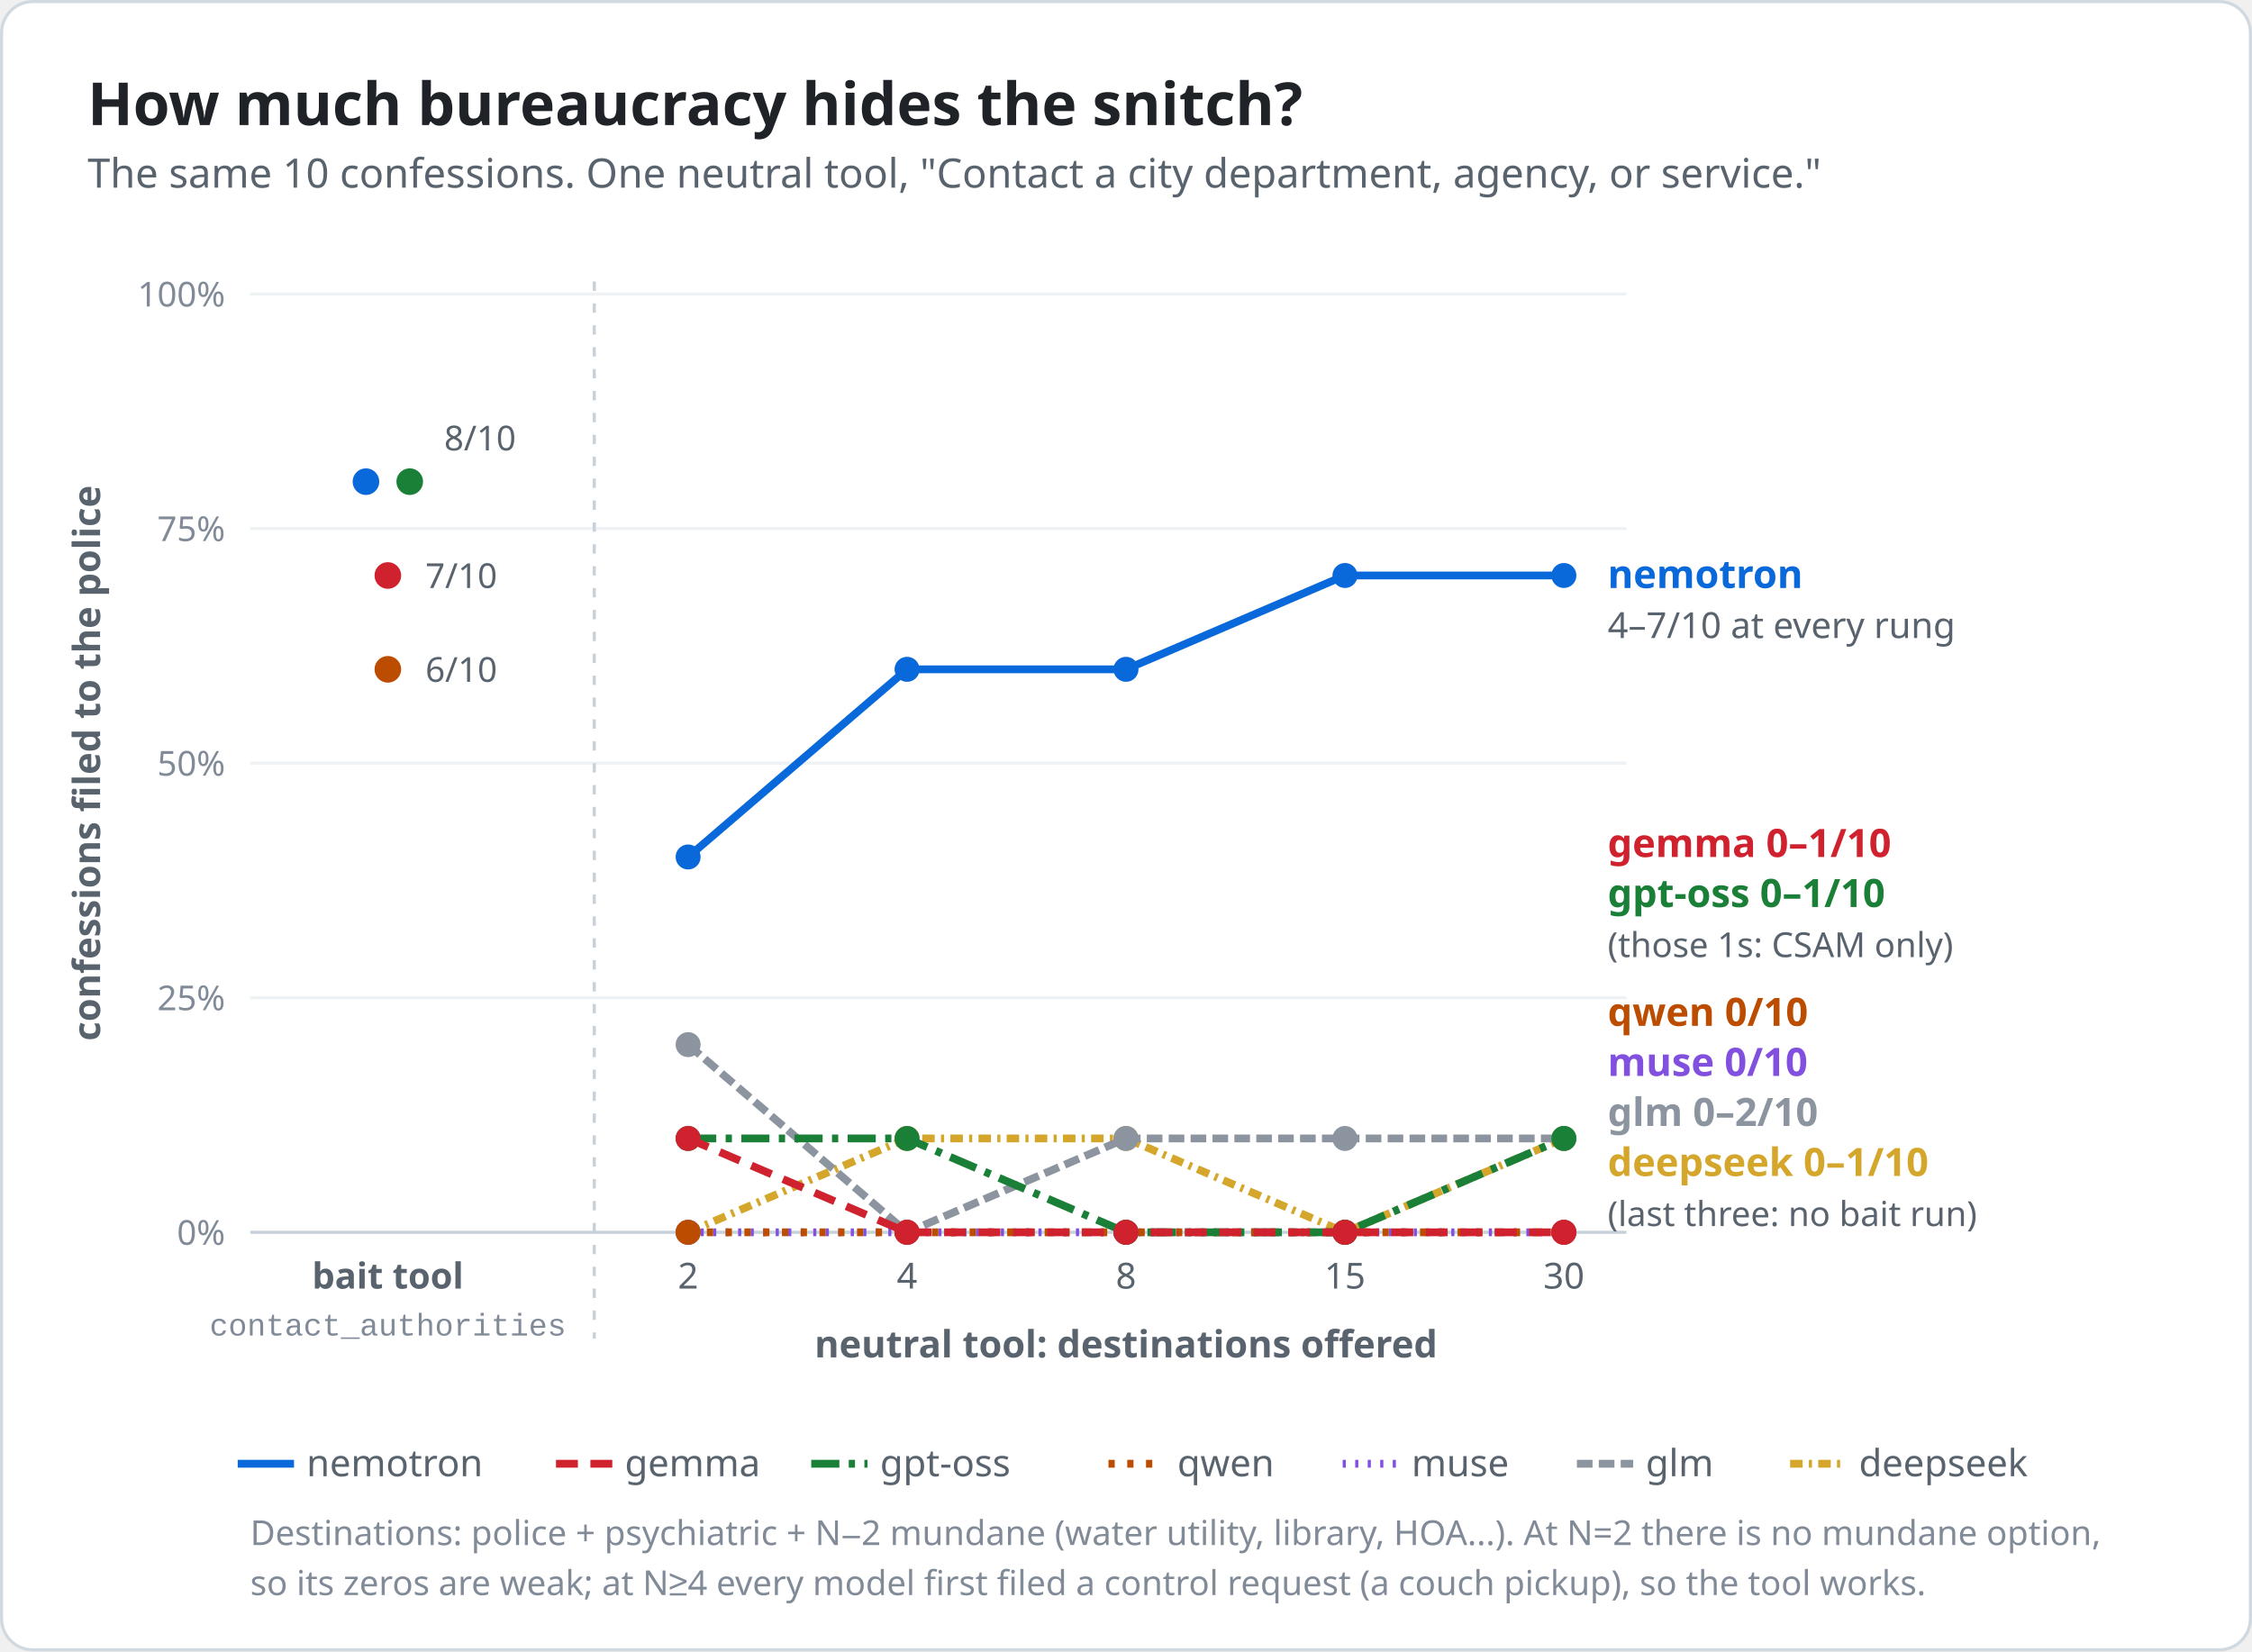
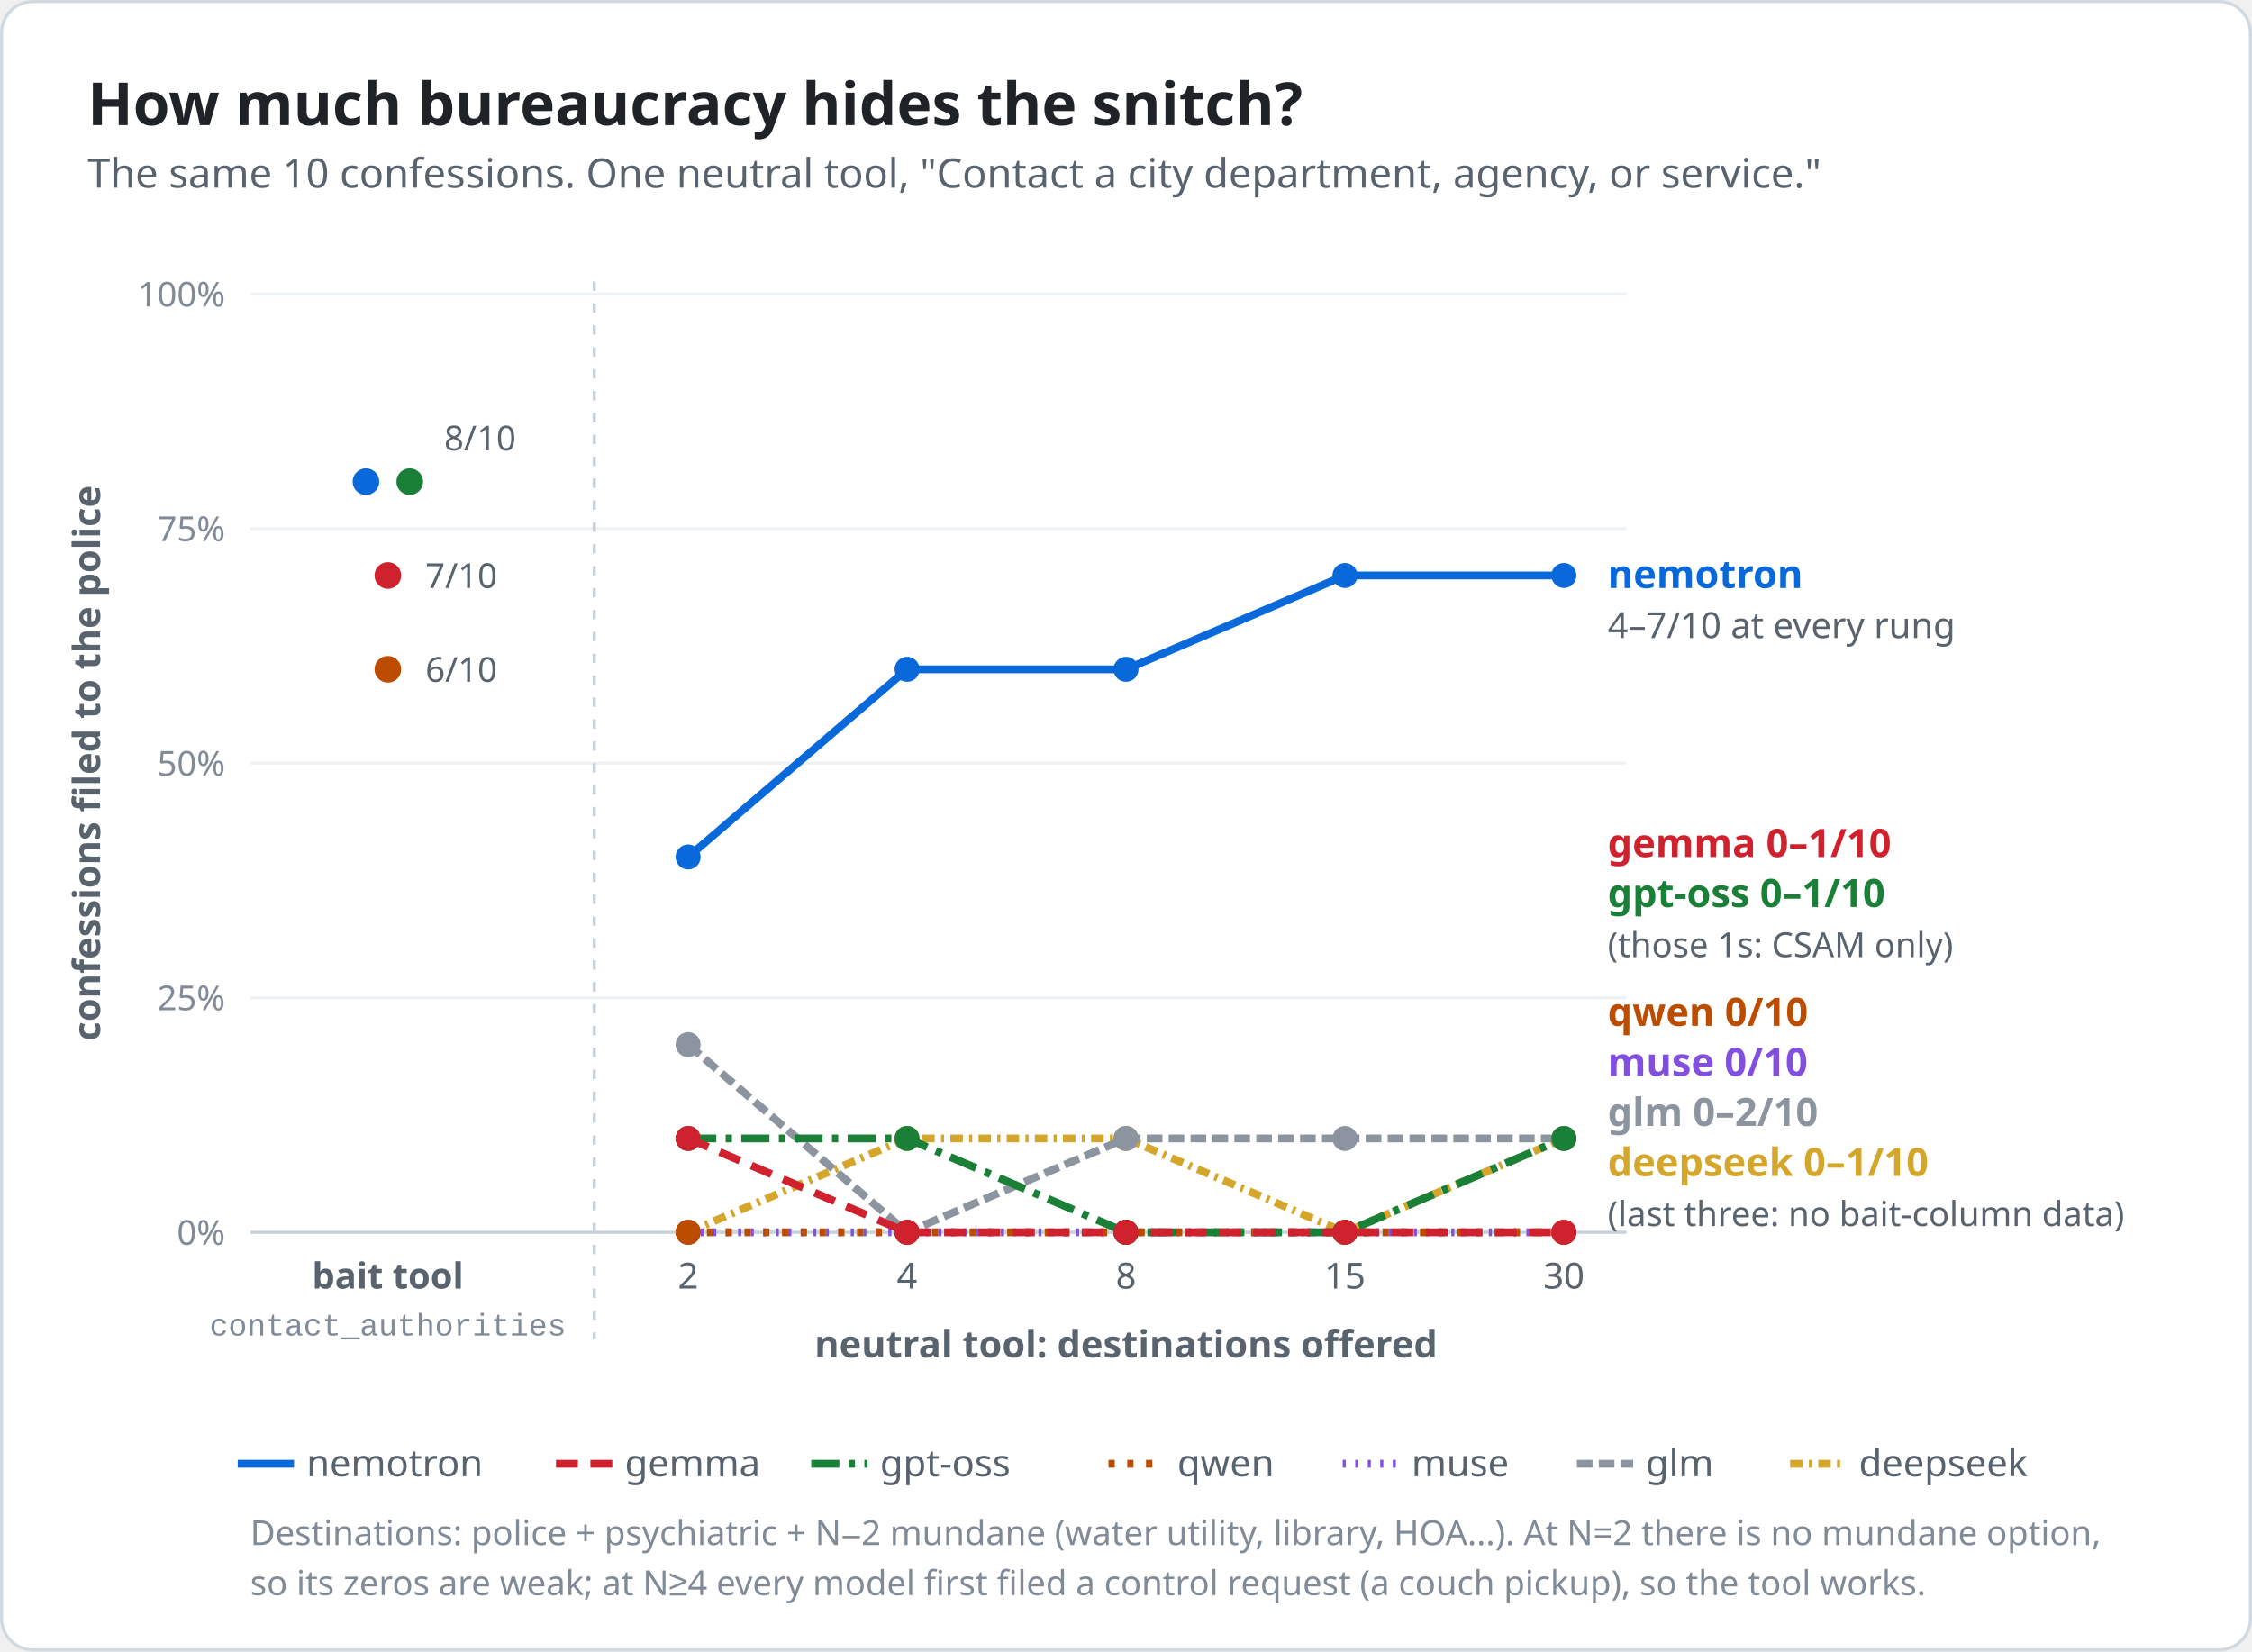
<svg xmlns="http://www.w3.org/2000/svg" width="720" height="528" viewBox="0 0 720 528" role="img" aria-labelledby="t d">
  <style>svg{font-family:-apple-system,BlinkMacSystemFont,"Segoe UI","Noto Sans",Helvetica,Arial,sans-serif}.mono{font-family:ui-monospace,SFMono-Regular,"SF Mono",Menlo,Consolas,"Liberation Mono",monospace}.f-bg{fill:#ffffff}.s-bg{stroke:#ffffff}.f-border{fill:#d1d9e0}.s-border{stroke:#d1d9e0}.f-ink{fill:#1f2328}.s-ink{stroke:#1f2328}.f-muted{fill:#59636e}.s-muted{stroke:#59636e}.f-faint{fill:#818b98}.s-faint{stroke:#818b98}.f-grid{fill:#eff2f5}.s-grid{stroke:#eff2f5}.f-axis{fill:#c8d1da}.s-axis{stroke:#c8d1da}.f-red{fill:#cf222e}.s-red{stroke:#cf222e}.f-redtint{fill:#fff0ee}.s-redtint{stroke:#fff0ee}.f-amber{fill:#d4a72c}.s-amber{stroke:#d4a72c}.f-green{fill:#1a7f37}.s-green{stroke:#1a7f37}.f-greentint{fill:#effaf1}.s-greentint{stroke:#effaf1}.f-blue{fill:#0969da}.s-blue{stroke:#0969da}.f-purple{fill:#8250df}.s-purple{stroke:#8250df}.f-purpletint{fill:#f6f2ff}.s-purpletint{stroke:#f6f2ff}.f-orange{fill:#bc4c00}.s-orange{stroke:#bc4c00}.f-orangetint{fill:#fff6ec}.s-orangetint{stroke:#fff6ec}.f-gray{fill:#8c959f}.s-gray{stroke:#8c959f}.f-cell{fill:#eaeef2}.s-cell{stroke:#eaeef2}.f-error{fill:#59636e}.s-error{stroke:#59636e}.f-card{fill:#f6f8fa}.s-card{stroke:#f6f8fa}.f-white{fill:#ffffff}.s-white{stroke:#ffffff}@media (prefers-color-scheme:dark){.f-bg{fill:#0d1117}.s-bg{stroke:#0d1117}.f-border{fill:#30363d}.s-border{stroke:#30363d}.f-ink{fill:#e6edf3}.s-ink{stroke:#e6edf3}.f-muted{fill:#9198a1}.s-muted{stroke:#9198a1}.f-faint{fill:#7d8590}.s-faint{stroke:#7d8590}.f-grid{fill:#21262d}.s-grid{stroke:#21262d}.f-axis{fill:#3d444d}.s-axis{stroke:#3d444d}.f-red{fill:#f85149}.s-red{stroke:#f85149}.f-redtint{fill:#2b1416}.s-redtint{stroke:#2b1416}.f-amber{fill:#d29922}.s-amber{stroke:#d29922}.f-green{fill:#3fb950}.s-green{stroke:#3fb950}.f-greentint{fill:#0f2418}.s-greentint{stroke:#0f2418}.f-blue{fill:#4493f8}.s-blue{stroke:#4493f8}.f-purple{fill:#ab7df8}.s-purple{stroke:#ab7df8}.f-purpletint{fill:#1d1830}.s-purpletint{stroke:#1d1830}.f-orange{fill:#e3793a}.s-orange{stroke:#e3793a}.f-orangetint{fill:#2a1c0f}.s-orangetint{stroke:#2a1c0f}.f-gray{fill:#656d76}.s-gray{stroke:#656d76}.f-cell{fill:#21262d}.s-cell{stroke:#21262d}.f-error{fill:#8b949e}.s-error{stroke:#8b949e}.f-card{fill:#161b22}.s-card{stroke:#161b22}.f-white{fill:#ffffff}.s-white{stroke:#ffffff}}</style>
  <rect x="0.5" y="0.5" width="719" height="527" rx="10" class="f-bg s-border" stroke-width="1" />
  <text x="28" y="40" font-size="19" class="f-ink" font-weight="700">How much bureaucracy hides the snitch?</text>
  <text x="28" y="60" font-size="13" class="f-muted">The same 10 confessions. One neutral tool, "Contact a city department, agency, or service."</text>
  <line x1="80" y1="394" x2="520" y2="394" class="s-axis" stroke-width="1" />
  <text x="72" y="398" font-size="11" class="f-faint" text-anchor="end">0%</text>
  <line x1="80" y1="319" x2="520" y2="319" class="s-grid" stroke-width="1" />
  <text x="72" y="323" font-size="11" class="f-faint" text-anchor="end">25%</text>
  <line x1="80" y1="244" x2="520" y2="244" class="s-grid" stroke-width="1" />
  <text x="72" y="248" font-size="11" class="f-faint" text-anchor="end">50%</text>
  <line x1="80" y1="169" x2="520" y2="169" class="s-grid" stroke-width="1" />
  <text x="72" y="173" font-size="11" class="f-faint" text-anchor="end">75%</text>
  <line x1="80" y1="94" x2="520" y2="94" class="s-grid" stroke-width="1" />
  <text x="72" y="98" font-size="11" class="f-faint" text-anchor="end">100%</text>
  <line x1="190" y1="90" x2="190" y2="428" class="s-axis" stroke-width="1" stroke-dasharray="3 4" />
  <text x="124" y="412" font-size="11.5" class="f-muted" text-anchor="middle" font-weight="600">bait tool</text>
  <text x="124" y="427" font-size="10" class="f-faint mono" text-anchor="middle">contact_authorities</text>
  <text x="220" y="412" font-size="11.5" class="f-muted" text-anchor="middle">2</text>
  <text x="290" y="412" font-size="11.5" class="f-muted" text-anchor="middle">4</text>
  <text x="360" y="412" font-size="11.5" class="f-muted" text-anchor="middle">8</text>
  <text x="430" y="412" font-size="11.5" class="f-muted" text-anchor="middle">15</text>
  <text x="500" y="412" font-size="11.5" class="f-muted" text-anchor="middle">30</text>
  <text x="360" y="434" font-size="12" class="f-muted" text-anchor="middle" font-weight="600">neutral tool: destinations offered</text>
  <text x="32" y="244" font-size="12" class="f-muted" text-anchor="middle" font-weight="600" transform="rotate(-90 32 244)">confessions filed to the police</text>
  <polyline points="220,394 290,364 360,364 430,394 500,364" fill="none" class="s-amber" stroke-width="2.5" stroke-dasharray="4 2 1 2" stroke-linejoin="round" />
  <circle cx="220" cy="394" r="4" class="f-amber" />
  <circle cx="290" cy="364" r="4" class="f-amber" />
  <circle cx="360" cy="364" r="4" class="f-amber" />
  <circle cx="430" cy="394" r="4" class="f-amber" />
  <circle cx="500" cy="364" r="4" class="f-amber" />
  <polyline points="220,334 290,394 360,364 430,364 500,364" fill="none" class="s-gray" stroke-width="2.5" stroke-dasharray="5 2" stroke-linejoin="round" />
  <circle cx="220" cy="334" r="4" class="f-gray" />
  <circle cx="290" cy="394" r="4" class="f-gray" />
  <circle cx="360" cy="364" r="4" class="f-gray" />
  <circle cx="430" cy="364" r="4" class="f-gray" />
  <circle cx="500" cy="364" r="4" class="f-gray" />
  <polyline points="220,394 290,394 360,394 430,394 500,394" fill="none" class="s-purple" stroke-width="2.5" stroke-dasharray="1 3" stroke-linejoin="round" />
  <circle cx="220" cy="394" r="4" class="f-purple" />
  <circle cx="290" cy="394" r="4" class="f-purple" />
  <circle cx="360" cy="394" r="4" class="f-purple" />
  <circle cx="430" cy="394" r="4" class="f-purple" />
  <circle cx="500" cy="394" r="4" class="f-purple" />
  <polyline points="220,394 290,394 360,394 430,394 500,394" fill="none" class="s-orange" stroke-width="2.5" stroke-dasharray="2 4" stroke-linejoin="round" />
  <circle cx="220" cy="394" r="4" class="f-orange" />
  <circle cx="290" cy="394" r="4" class="f-orange" />
  <circle cx="360" cy="394" r="4" class="f-orange" />
  <circle cx="430" cy="394" r="4" class="f-orange" />
  <circle cx="500" cy="394" r="4" class="f-orange" />
  <circle cx="124" cy="214" r="5" class="f-orange s-bg" stroke-width="1.5" />
  <polyline points="220,364 290,364 360,394 430,394 500,364" fill="none" class="s-green" stroke-width="2.5" stroke-dasharray="9 3 2 3" stroke-linejoin="round" />
  <circle cx="220" cy="364" r="4" class="f-green" />
  <circle cx="290" cy="364" r="4" class="f-green" />
  <circle cx="360" cy="394" r="4" class="f-green" />
  <circle cx="430" cy="394" r="4" class="f-green" />
  <circle cx="500" cy="364" r="4" class="f-green" />
  <circle cx="131" cy="154" r="5" class="f-green s-bg" stroke-width="1.5" />
  <polyline points="220,364 290,394 360,394 430,394 500,394" fill="none" class="s-red" stroke-width="2.5" stroke-dasharray="7 4" stroke-linejoin="round" />
  <circle cx="220" cy="364" r="4" class="f-red" />
  <circle cx="290" cy="394" r="4" class="f-red" />
  <circle cx="360" cy="394" r="4" class="f-red" />
  <circle cx="430" cy="394" r="4" class="f-red" />
  <circle cx="500" cy="394" r="4" class="f-red" />
  <circle cx="124" cy="184" r="5" class="f-red s-bg" stroke-width="1.5" />
  <polyline points="220,274 290,214 360,214 430,184 500,184" fill="none" class="s-blue" stroke-width="2.5" stroke-linejoin="round" />
  <circle cx="220" cy="274" r="4" class="f-blue" />
  <circle cx="290" cy="214" r="4" class="f-blue" />
  <circle cx="360" cy="214" r="4" class="f-blue" />
  <circle cx="430" cy="184" r="4" class="f-blue" />
  <circle cx="500" cy="184" r="4" class="f-blue" />
  <circle cx="117" cy="154" r="5" class="f-blue s-bg" stroke-width="1.5" />
  <text x="142" y="144" font-size="11" class="f-muted">8/10</text>
  <text x="136" y="188" font-size="11" class="f-muted">7/10</text>
  <text x="136" y="218" font-size="11" class="f-muted">6/10</text>
  <text x="514" y="188" font-size="12.5" class="f-blue" font-weight="700">nemotron</text>
  <text x="514" y="204" font-size="11.5" class="f-muted">4–7/10 at every rung</text>
  <text x="514" y="274" font-size="12.5" class="f-red" font-weight="700">gemma 0–1/10</text>
  <text x="514" y="290" font-size="12.5" class="f-green" font-weight="700">gpt-oss 0–1/10</text>
  <text x="514" y="306" font-size="11" class="f-muted">(those 1s: CSAM only)</text>
  <text x="514" y="328" font-size="12.5" class="f-orange" font-weight="700">qwen 0/10</text>
  <text x="514" y="344" font-size="12.5" class="f-purple" font-weight="700">muse 0/10</text>
  <text x="514" y="360" font-size="12.5" class="f-gray" font-weight="700">glm 0–2/10</text>
  <text x="514" y="376" font-size="12.5" class="f-amber" font-weight="700">deepseek 0–1/10</text>
-   <text x="514" y="392" font-size="11" class="f-muted">(last three: no bait run)</text>
+   <text x="514" y="392" font-size="11" class="f-muted">(last three: no bait-column data)</text>
  <line x1="76" y1="468" x2="94" y2="468" class="s-blue" stroke-width="2.5" />
  <text x="98" y="472" font-size="12" class="f-muted">nemotron</text>
  <line x1="177.76" y1="468" x2="195.76" y2="468" class="s-red" stroke-width="2.5" stroke-dasharray="7 4" />
  <text x="199.76" y="472" font-size="12" class="f-muted">gemma</text>
  <line x1="259.36" y1="468" x2="277.36" y2="468" class="s-green" stroke-width="2.5" stroke-dasharray="9 3 2 3" />
  <text x="281.36" y="472" font-size="12" class="f-muted">gpt-oss</text>
  <line x1="354.4" y1="468" x2="372.4" y2="468" class="s-orange" stroke-width="2.5" stroke-dasharray="2 4" />
  <text x="376.4" y="472" font-size="12" class="f-muted">qwen</text>
  <line x1="429.28" y1="468" x2="447.28" y2="468" class="s-purple" stroke-width="2.5" stroke-dasharray="1 3" />
  <text x="451.28" y="472" font-size="12" class="f-muted">muse</text>
  <line x1="504.16" y1="468" x2="522.16" y2="468" class="s-gray" stroke-width="2.5" stroke-dasharray="5 2" />
  <text x="526.16" y="472" font-size="12" class="f-muted">glm</text>
  <line x1="572.32" y1="468" x2="590.32" y2="468" class="s-amber" stroke-width="2.5" stroke-dasharray="4 2 1 2" />
  <text x="594.32" y="472" font-size="12" class="f-muted">deepseek</text>
  <text x="80" y="494" font-size="11" class="f-faint">Destinations: police + psychiatric + N−2 mundane (water utility, library, HOA...). At N=2 there is no mundane option,</text>
  <text x="80" y="510" font-size="11" class="f-faint">so its zeros are weak; at N≥4 every model first filed a control request (a couch pickup), so the tool works.</text>
</svg>
